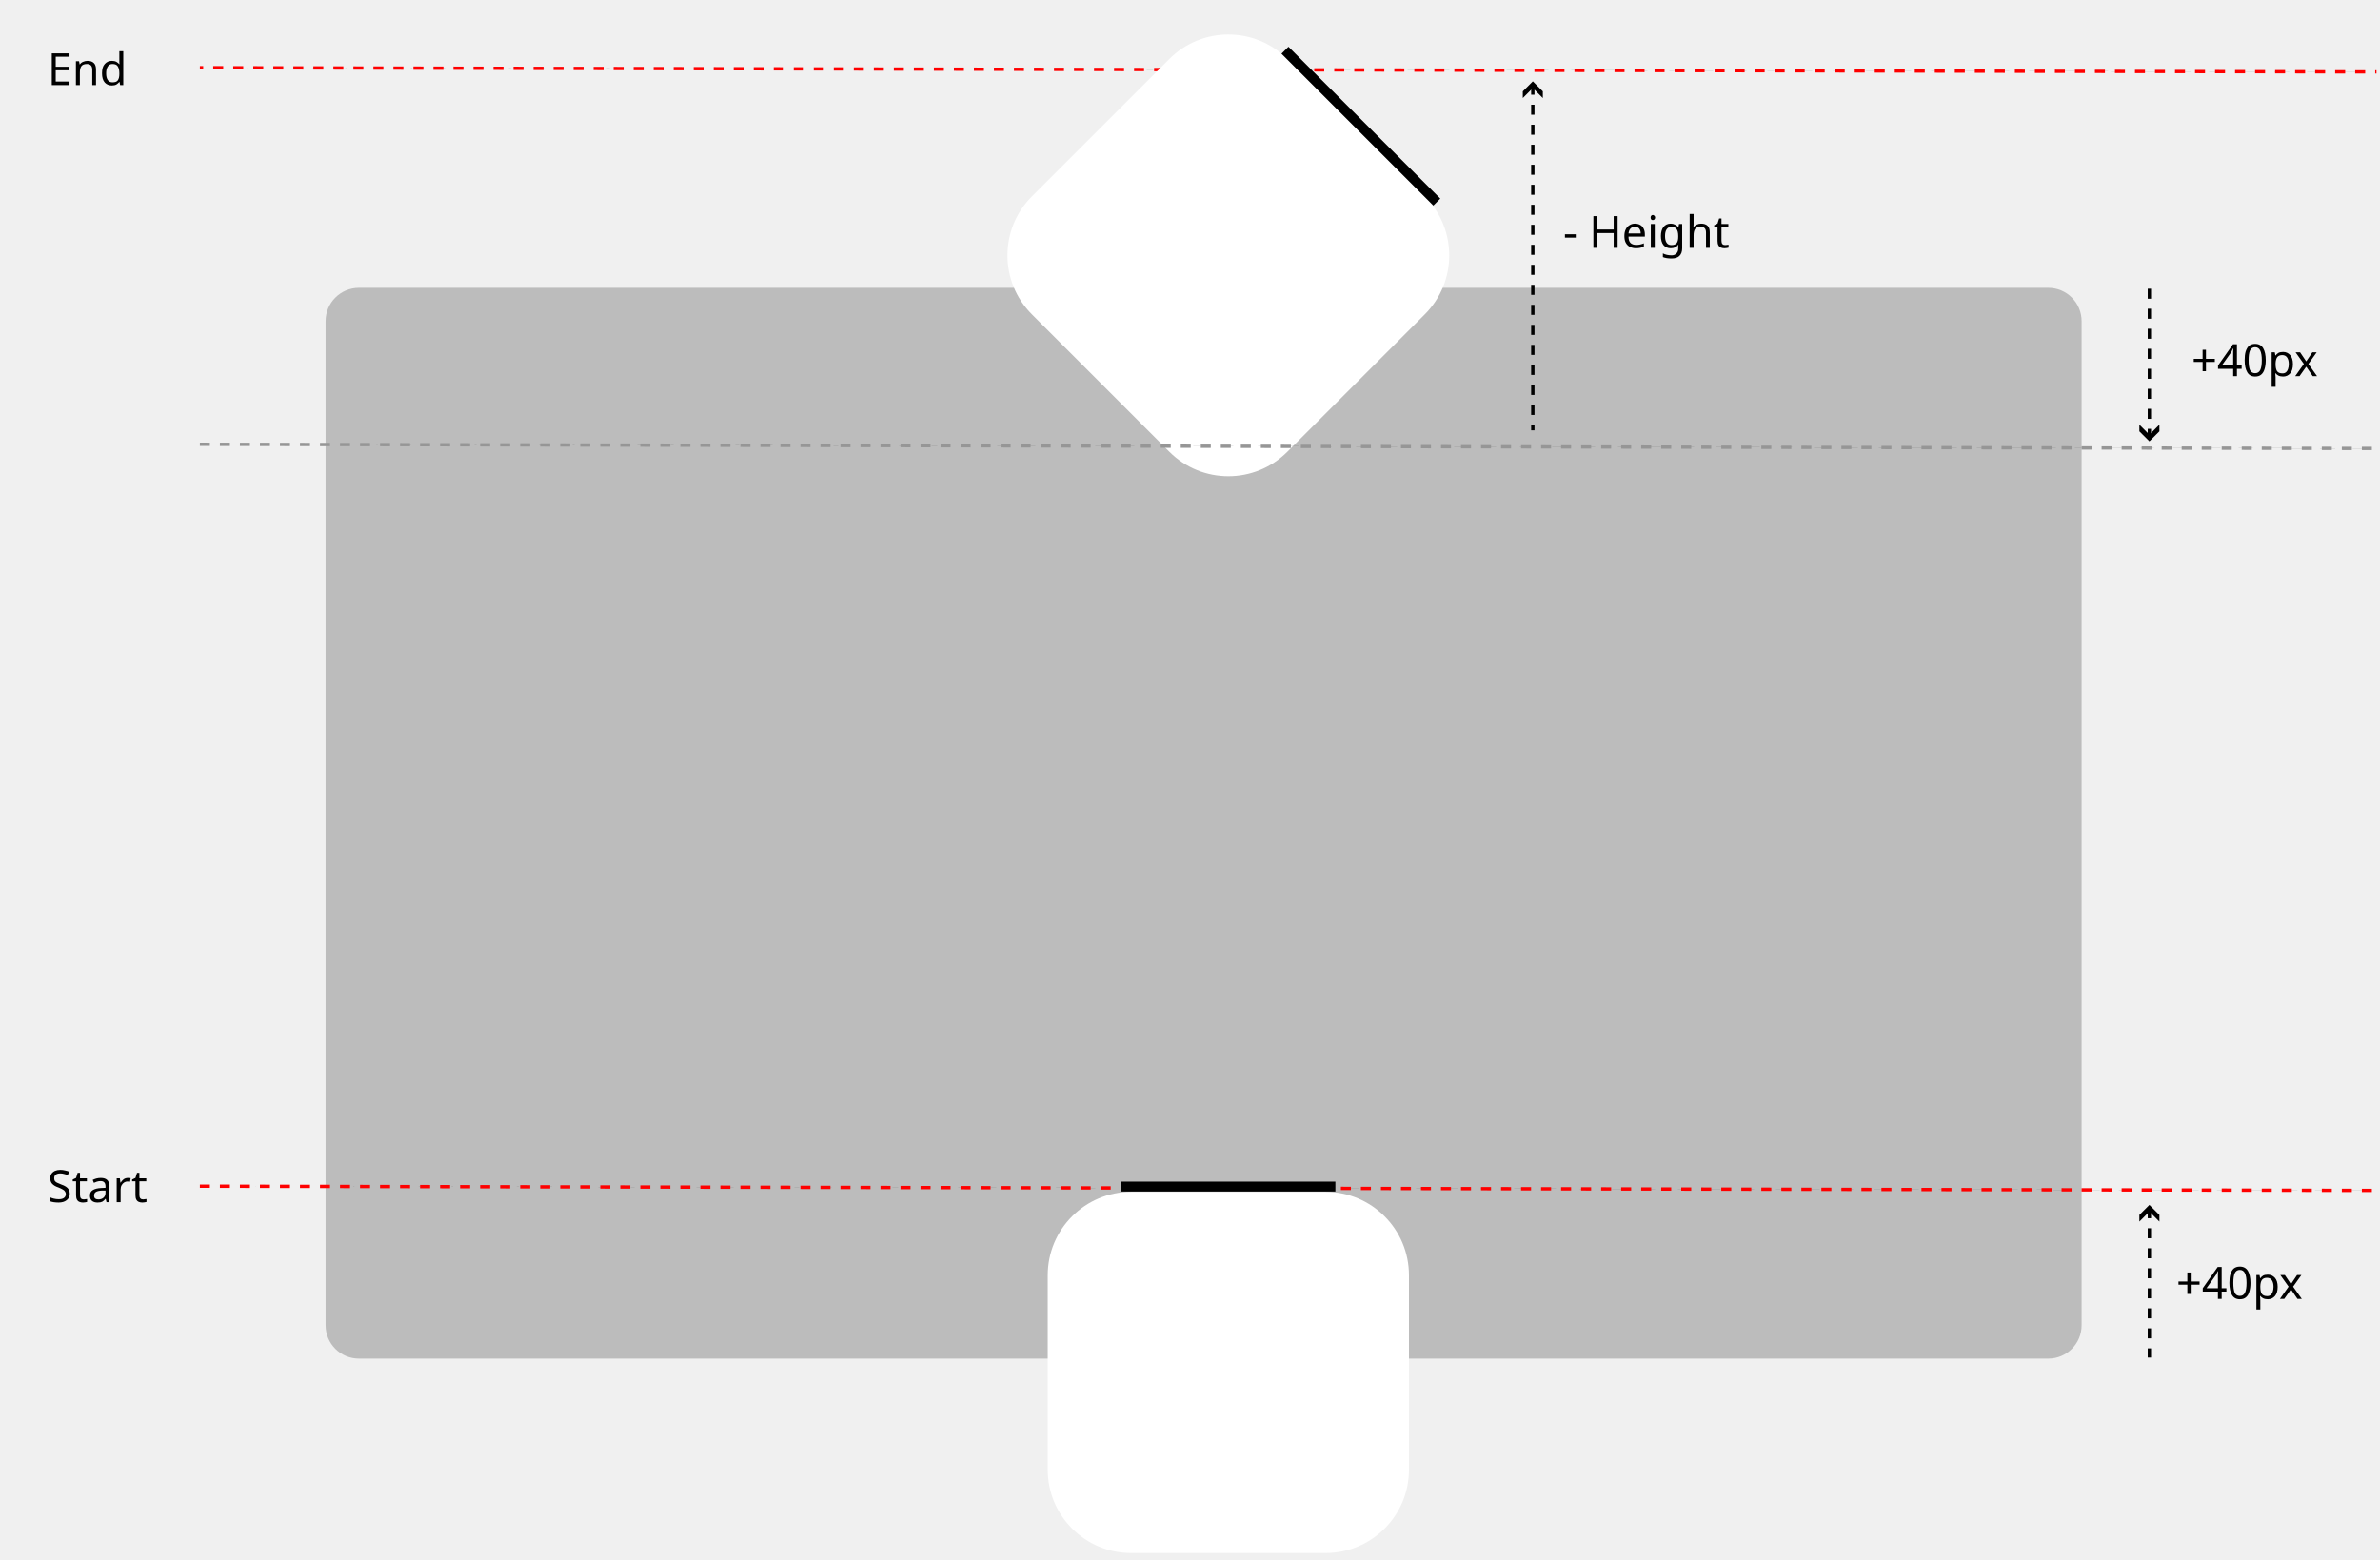
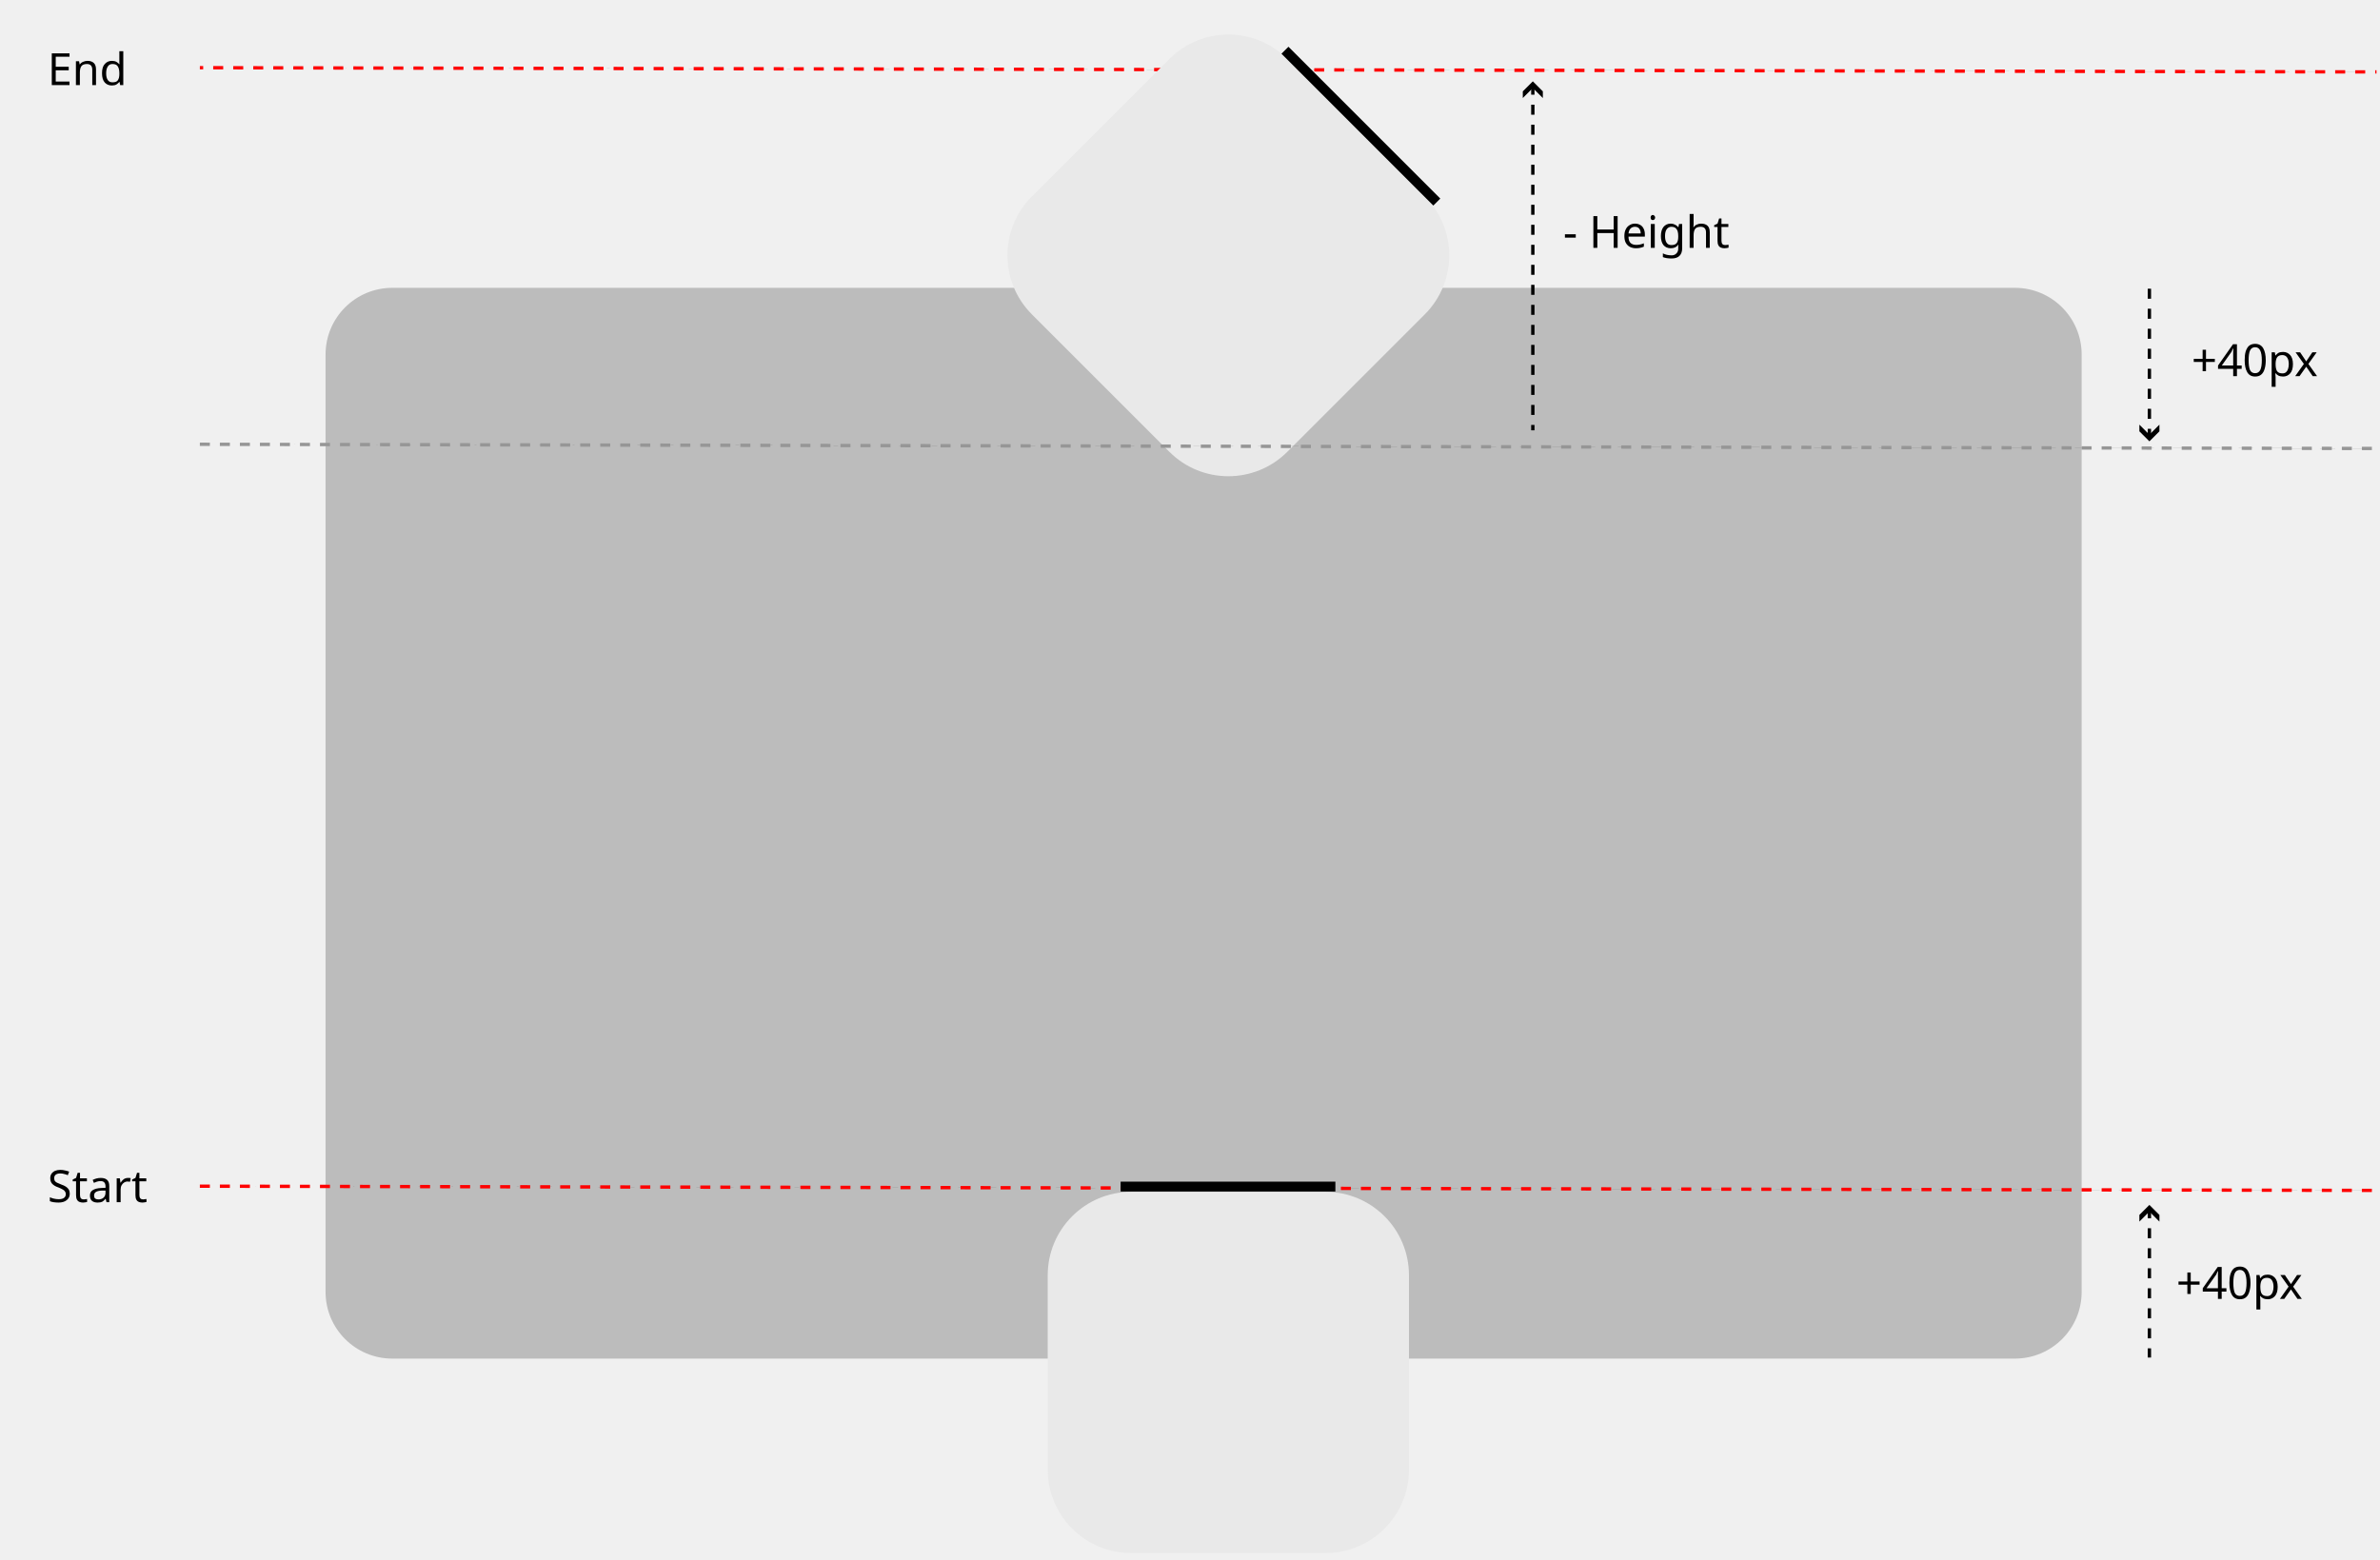
<svg xmlns="http://www.w3.org/2000/svg" width="713.55" height="467.71" version="1.1" viewBox="0 0 188.79 123.75">
  <defs>
    <marker id="marker4" overflow="visible" markerHeight="1" markerWidth="1" orient="auto-start-reverse" preserveAspectRatio="xMidYMid" viewBox="0 0 1 1">
      <path d="m1 0-3 3h-2l3-3-3-3h2z" fill="context-stroke" fill-rule="evenodd" />
    </marker>
    <marker id="marker2" overflow="visible" markerHeight="1" markerWidth="1" orient="auto-start-reverse" preserveAspectRatio="xMidYMid" viewBox="0 0 1 1">
      <path d="m1 0-3 3h-2l3-3-3-3h2z" fill="context-stroke" fill-rule="evenodd" />
    </marker>
    <marker id="ArrowWideHeavy" overflow="visible" markerHeight="1" markerWidth="1" orient="auto-start-reverse" preserveAspectRatio="xMidYMid" viewBox="0 0 1 1">
      <path d="m1 0-3 3h-2l3-3-3-3h2z" fill="context-stroke" fill-rule="evenodd" />
    </marker>
  </defs>
  <g display="none">
    <rect x="-2.659" y="-.886" width="192.52" height="126.28" fill="#c7c7c7" stroke="#000" stroke-width=".265" />
  </g>
  <g transform="translate(-4.0197 -6.515)">
    <g>
-       <path x="29.842" y="29.352" width="139.298" height="84.957" d="m32.488 29.352h134.01a2.646 2.646 45 0 1 2.646 2.646v79.666a2.646 2.646 135 0 1-2.646 2.646h-134.01a2.646 2.646 45 0 1-2.646-2.646v-79.666a2.646 2.646 135 0 1 2.646-2.646z" fill-opacity=".215" />
-       <path d="m19.87 11.887 171.43 0.333h1.235" stop-color="#000000" stroke="#f00" stroke-dasharray="0.794,0.794" stroke-dashoffset=".529" stroke-width=".265" style="font-variation-settings:normal" />
-       <path d="m19.87 100.63 171.43 0.333h1.235" stop-color="#000000" stroke="#f00" stroke-dasharray="0.794,0.794" stroke-width=".265" style="font-variation-settings:normal" />
+       <path x="29.842" y="29.352" width="139.298" height="84.957" d="m35.134 29.352h128.72a5.292 5.292 45 0 1 5.292 5.292v74.374a5.292 5.292 135 0 1-5.292 5.292h-128.72a5.292 5.292 45 0 1-5.292-5.292v-74.374a5.292 5.292 135 0 1 5.292-5.292z" fill-opacity=".215" />
+       <path d="m19.87 11.887 171.43 0.333h1.235" stop-color="#000000" stroke="#f00" stroke-dasharray="0.794, 0.794" stroke-dashoffset=".529" stroke-width=".265" style="font-variation-settings:normal" />
+       <path d="m19.87 100.63 171.43 0.333h1.235" stop-color="#000000" stroke="#f00" stroke-dasharray="0.794, 0.794" stroke-width=".265" style="font-variation-settings:normal" />
    </g>
    <g>
-       <path transform="translate(0 -.52917)" x="87.129" y="101.609" width="28.655" height="28.655" d="m93.743 101.61h15.426a6.615 6.615 45 0 1 6.615 6.615v15.426a6.615 6.615 135 0 1-6.615 6.615h-15.426a6.615 6.615 45 0 1-6.615-6.615v-15.426a6.615 6.615 135 0 1 6.615-6.615z" fill="#fff" />
-       <path transform="rotate(45)" x="76.347" y="-67.134" width="28.655" height="28.655" d="m82.962-67.134h15.426a6.615 6.615 45 0 1 6.615 6.615v15.426a6.615 6.615 135 0 1-6.615 6.615h-15.426a6.615 6.615 45 0 1-6.615-6.615v-15.426a6.615 6.615 135 0 1 6.615-6.615z" fill="#fff" />
+       <path transform="translate(0 -.52917)" x="87.129" y="101.609" width="28.655" height="28.655" d="m93.743 101.61h15.426a6.615 6.615 45 0 1 6.615 6.615v15.426a6.615 6.615 135 0 1-6.615 6.615h-15.426a6.615 6.615 45 0 1-6.615-6.615v-15.426a6.615 6.615 135 0 1 6.615-6.615z" fill="#e9e9e9" />
+       <path transform="rotate(45)" x="76.347" y="-67.134" width="28.655" height="28.655" d="m82.962-67.134h15.426a6.615 6.615 45 0 1 6.615 6.615v15.426a6.615 6.615 135 0 1-6.615 6.615h-15.426a6.615 6.615 45 0 1-6.615-6.615v-15.426a6.615 6.615 135 0 1 6.615-6.615z" fill="#e9e9e9" />
      <g stroke-width=".265">
        <text x="7.787" y="101.902" fill="#000000" font-family="sans-serif" font-size="3.528px" style="line-height:1.25" xml:space="preserve">
          <tspan x="7.787" y="101.902" font-family="sans-serif" font-size="3.528px" stroke-width=".265" style="font-variant-caps:normal;font-variant-east-asian:normal;font-variant-ligatures:normal;font-variant-numeric:normal">Start</tspan>
        </text>
        <text x="7.783" y="13.268" fill="#000000" font-family="sans-serif" font-size="3.528px" style="line-height:1.25" xml:space="preserve">
          <tspan x="7.783" y="13.268" font-family="sans-serif" font-size="3.528px" stroke-width=".265" style="font-variant-caps:normal;font-variant-east-asian:normal;font-variant-ligatures:normal;font-variant-numeric:normal">End</tspan>
        </text>
        <path d="m174.52 102.38v11.845" marker-start="url(#ArrowWideHeavy)" stop-color="#000000" stroke="#000" stroke-dasharray="0.794, 0.794" style="font-variation-settings:normal" />
        <text x="176.658" y="109.57" fill="#000000" font-family="sans-serif" font-size="3.528px" style="line-height:1.25" xml:space="preserve">
          <tspan x="176.658" y="109.57" font-family="sans-serif" font-size="3.528px" stroke-width=".265" style="font-variant-caps:normal;font-variant-east-asian:normal;font-variant-ligatures:normal;font-variant-numeric:normal">+40px</tspan>
        </text>
        <path d="m174.52 29.423v11.845" marker-end="url(#marker2)" stop-color="#000000" stroke="#000" stroke-dasharray="0.794, 0.794" style="font-variation-settings:normal" />
+         <path d="m125.61 13.234v27.424" marker-start="url(#marker4)" stop-color="#000000" stroke="#000" stroke-dasharray="0.794, 0.794" style="font-variation-settings:normal" />
+         <text x="177.867" y="36.363" fill="#000000" font-family="sans-serif" font-size="3.528px" style="line-height:1.25" xml:space="preserve">
+           <tspan x="177.867" y="36.363" font-family="sans-serif" font-size="3.528px" stroke-width=".265" style="font-variant-caps:normal;font-variant-east-asian:normal;font-variant-ligatures:normal;font-variant-numeric:normal">+40px</tspan>
+         </text>
+         <text x="128.016" y="26.177" fill="#000000" font-family="sans-serif" font-size="3.528px" style="line-height:1.25" xml:space="preserve">
+           <tspan x="128.016" y="26.177" font-family="sans-serif" font-size="3.528px" stroke-width=".265" style="font-variant-caps:normal;font-variant-east-asian:normal;font-variant-ligatures:normal;font-variant-numeric:normal">- Height</tspan>
+         </text>
      </g>
-       <path d="m125.61 13.234v27.424" marker-start="url(#marker4)" stop-color="#000000" stroke="#000" stroke-dasharray="0.794,0.794" stroke-width=".265" style="font-variation-settings:normal" />
-       <text x="177.867" y="36.363" fill="#000000" font-family="sans-serif" font-size="3.528px" stroke-width=".265" style="line-height:1.25" xml:space="preserve">
-         <tspan x="177.867" y="36.363" font-family="sans-serif" font-size="3.528px" stroke-width=".265" style="font-variant-caps:normal;font-variant-east-asian:normal;font-variant-ligatures:normal;font-variant-numeric:normal">+40px</tspan>
-       </text>
-       <text x="128.016" y="26.177" fill="#000000" font-family="sans-serif" font-size="3.528px" stroke-width=".265" style="line-height:1.25" xml:space="preserve">
-         <tspan x="128.016" y="26.177" font-family="sans-serif" font-size="3.528px" stroke-width=".265" style="font-variant-caps:normal;font-variant-east-asian:normal;font-variant-ligatures:normal;font-variant-numeric:normal">- Height</tspan>
-       </text>
    </g>
    <g>
-       <path d="m19.87 41.765 171.43 0.333h1.235" stop-color="#000000" stroke="#969696" stroke-dasharray="0.794,0.794" stroke-width=".265" style="font-variation-settings:normal" />
+       <path d="m19.87 41.765 171.43 0.333h1.235" stop-color="#000000" stroke="#969696" stroke-dasharray="0.794, 0.794" stroke-width=".265" style="font-variation-settings:normal" />
      <rect x="92.911" y="100.27" width="17.036" height=".783" />
      <rect transform="rotate(45)" x="82.341" y="-67.882" width="17.036" height=".783" />
    </g>
  </g>
</svg>
